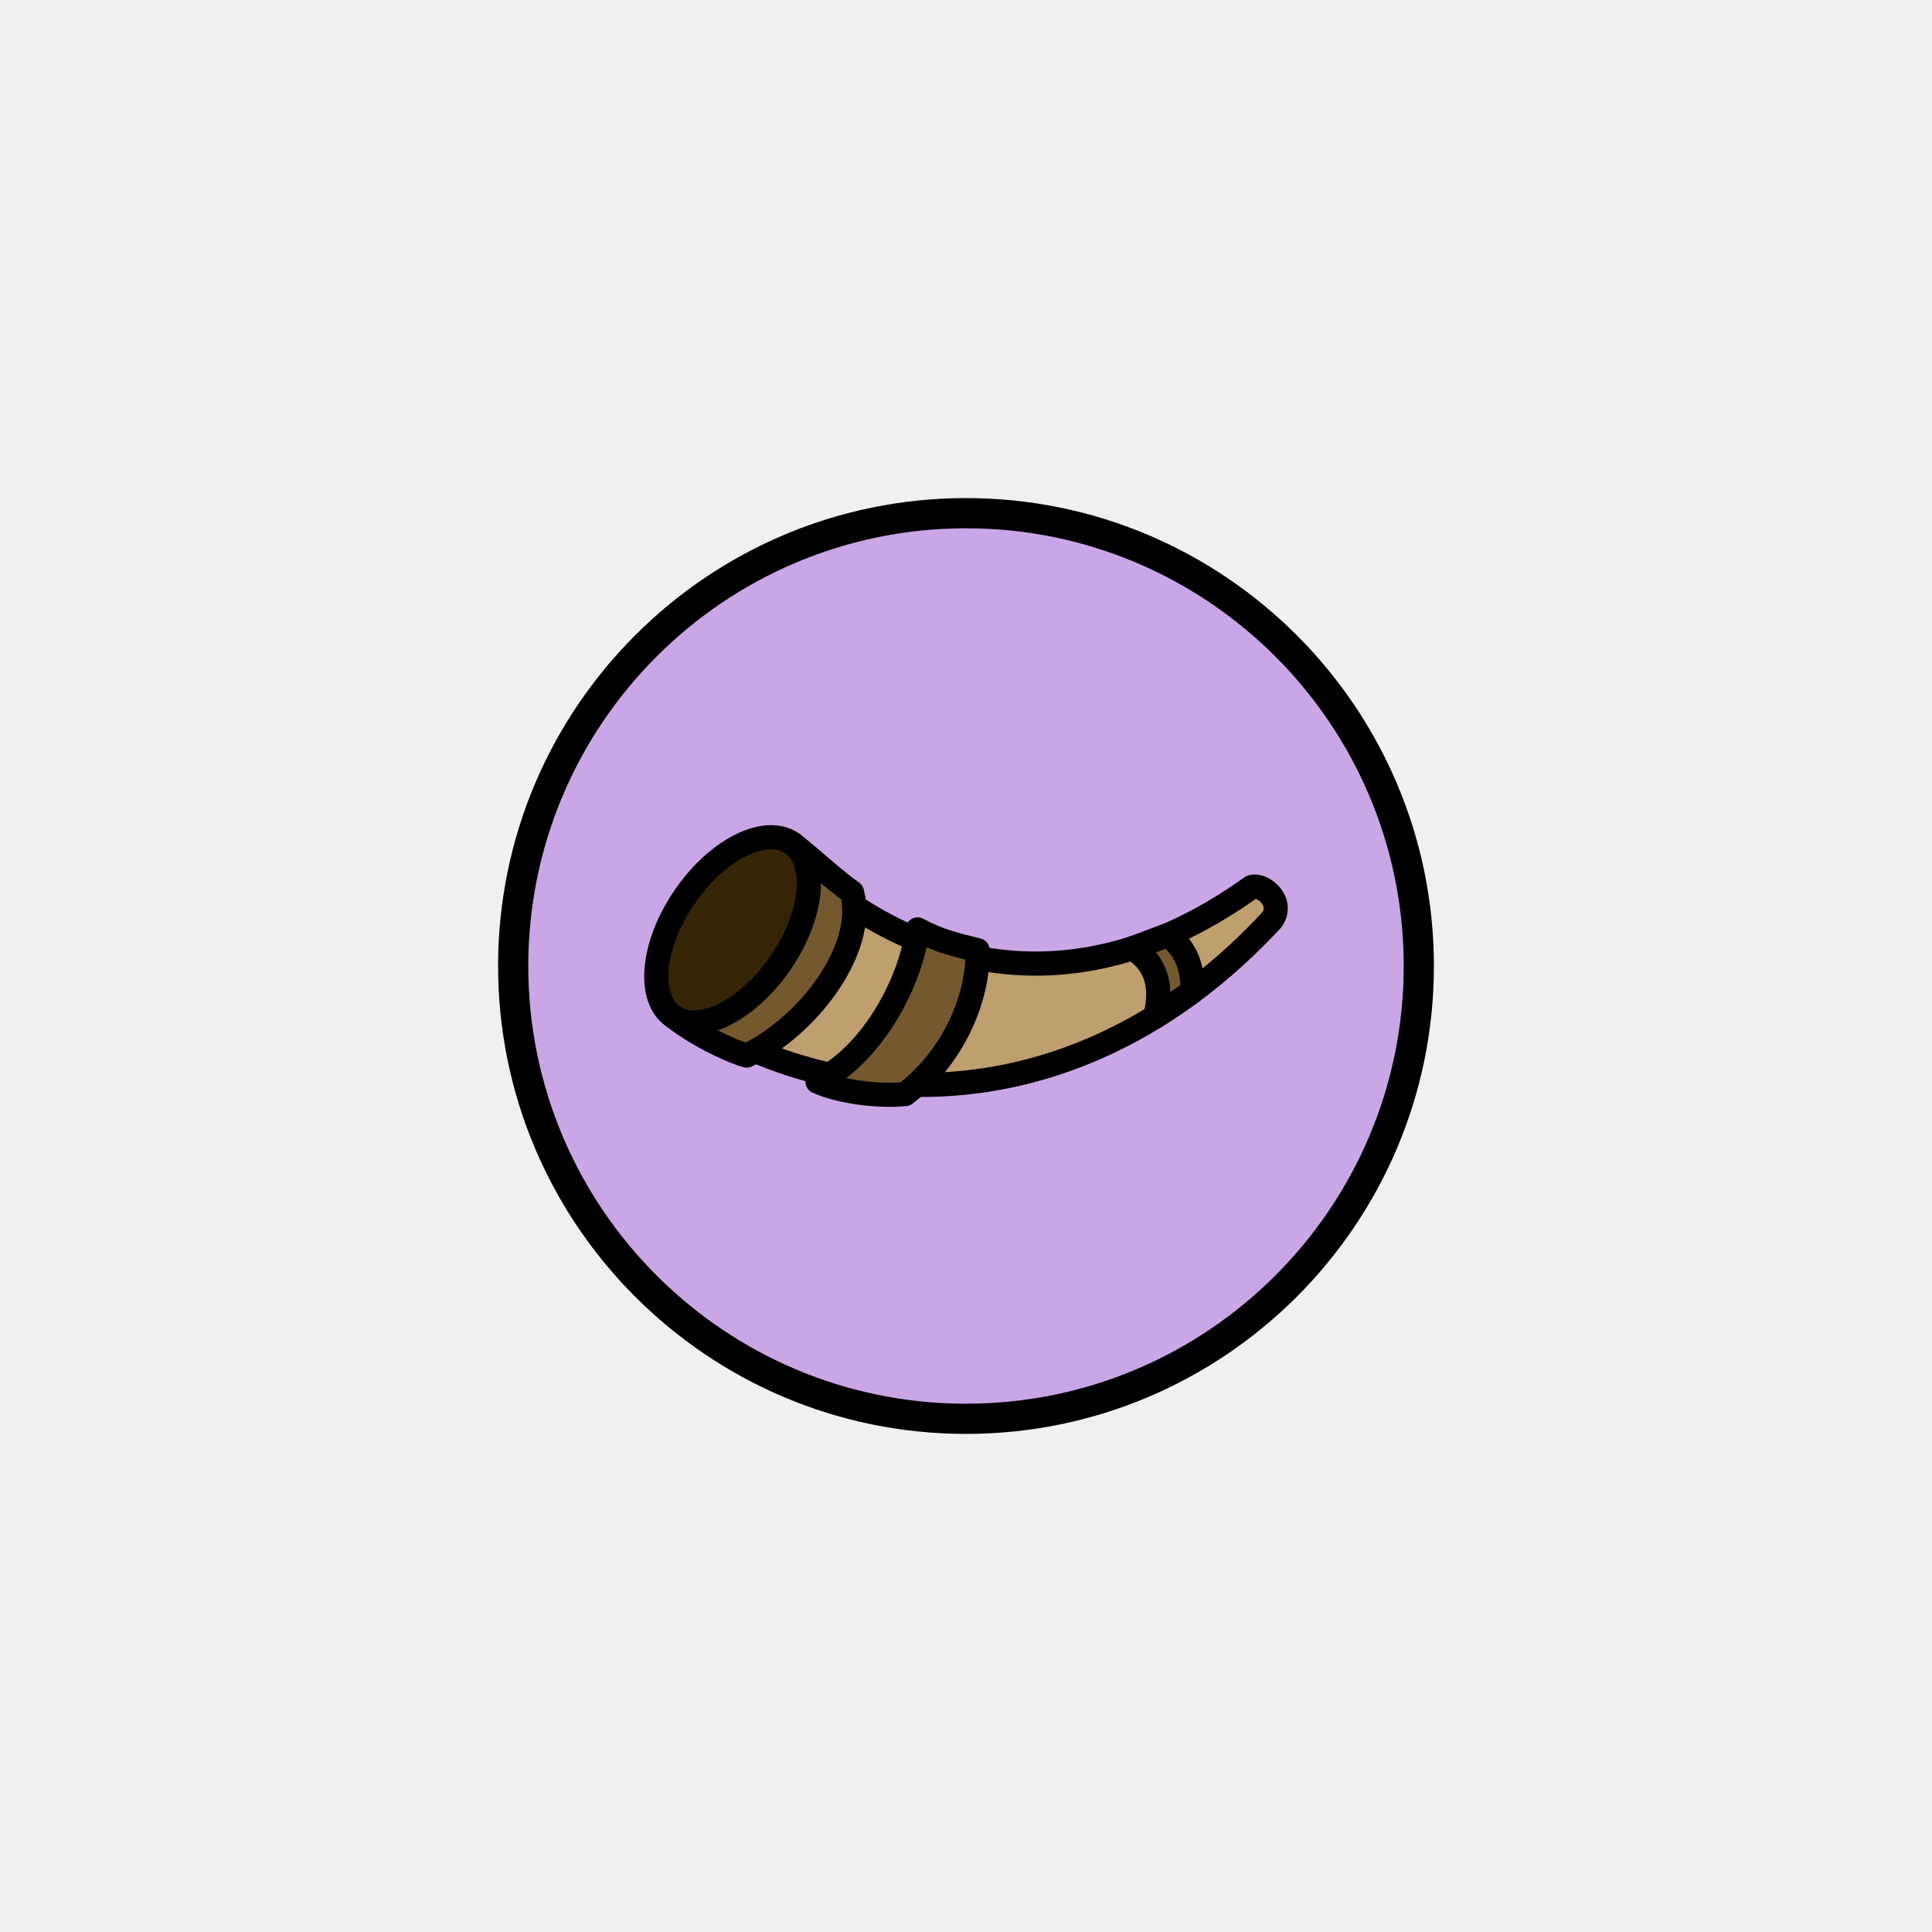
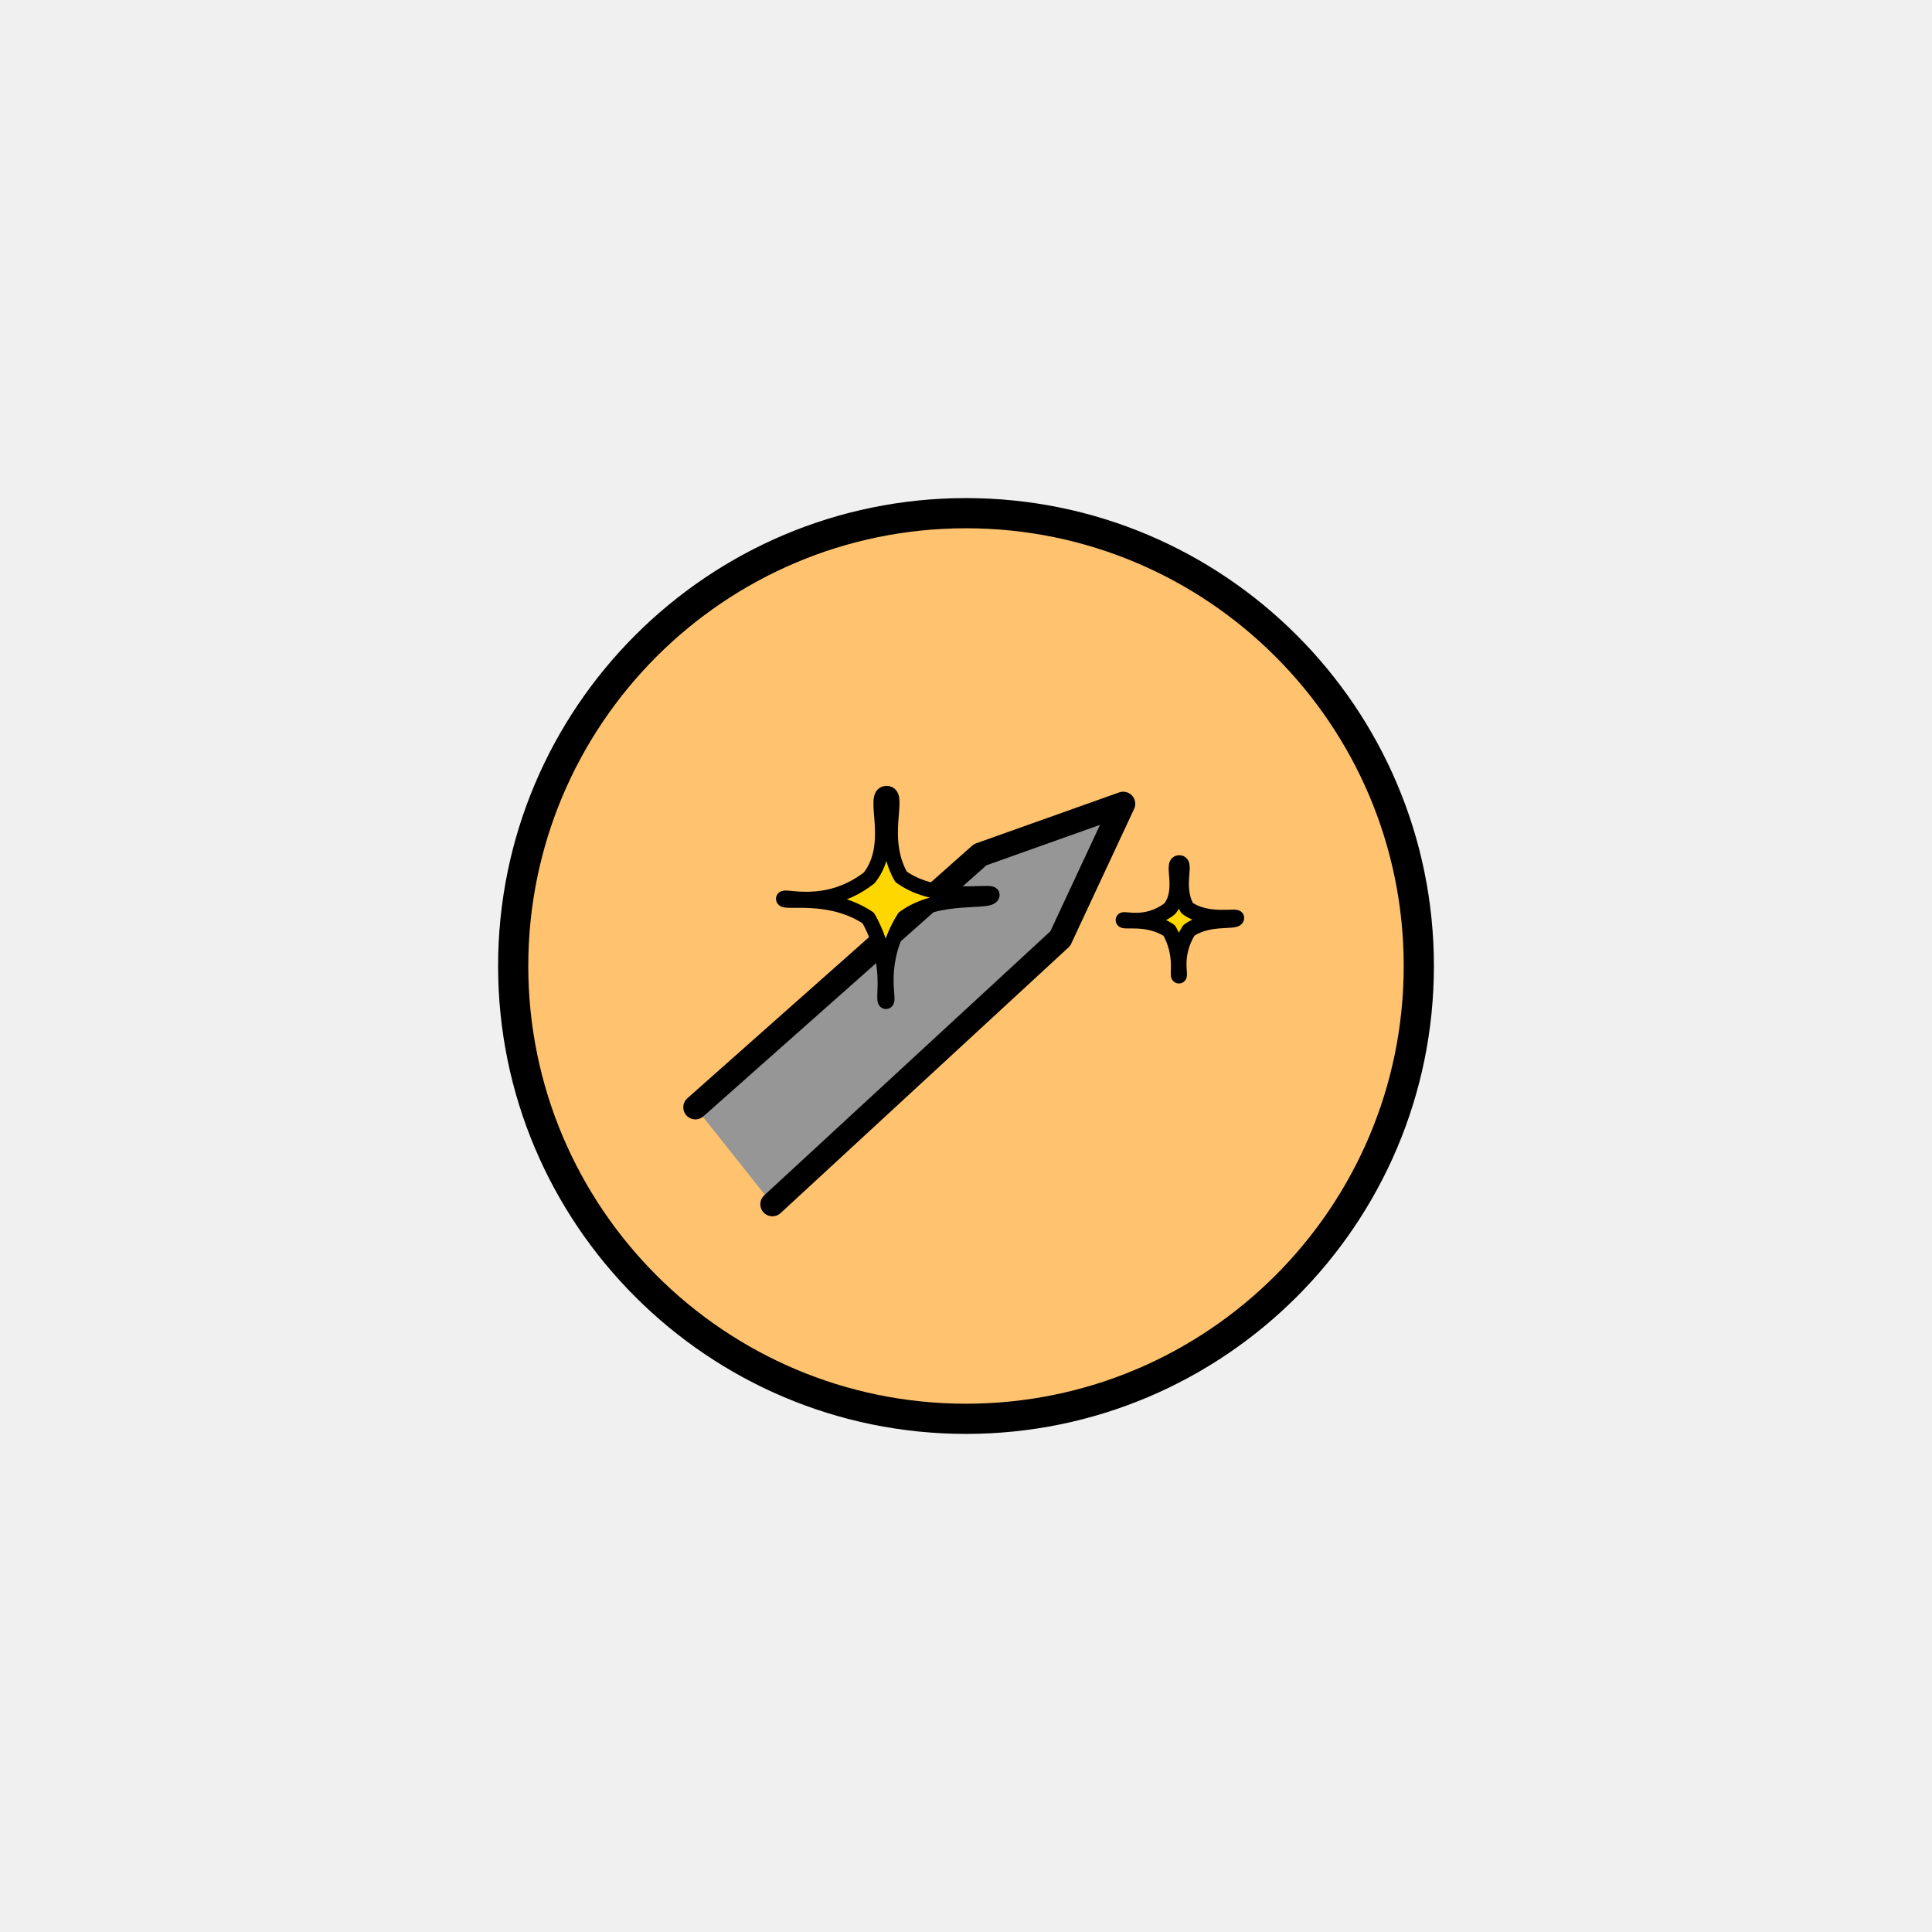
<svg xmlns="http://www.w3.org/2000/svg" viewBox="0 0 512 512" width="512" height="512">
  <defs>
-     <clipPath id="artboard-3394749428444483296">
+     <clipPath id="artboard-11923444812108217212">
      <rect x="0" y="0" width="512" height="512" />
    </clipPath>
  </defs>
  <g>
    <rect fill="#ffffff" fill-opacity="0" x="0" y="0" width="512" height="512" />
-     <g clip-path="url(#artboard-3394749428444483296)">
+     <g clip-path="url(#artboard-11923444812108217212)">
      <g>
        <g transform="matrix(4,0,0,4,60.92752,99.40706)">
-           <path d="M48.768,9.148 C65.322,9.148 78.768,22.595 78.768,39.148 C78.768,55.702 65.322,69.148 48.768,69.148 C32.215,69.148 18.768,55.702 18.768,39.148 C18.768,22.595 32.215,9.148 48.768,9.148 Z" fill="#cba6e7" stroke-width="2" stroke="#000000" />
+           <path d="M48.768,9.148 C65.322,9.148 78.768,22.595 78.768,39.148 C78.768,55.702 65.322,69.148 48.768,69.148 C32.215,69.148 18.768,55.702 18.768,39.148 C18.768,22.595 32.215,9.148 48.768,9.148 Z" fill="#ffc26f" stroke-width="2" stroke="#000000" />
        </g>
      </g>
      <g>
-         <g transform="matrix(4,0,0,4,-373.035,-280.4031)">
-           <path d="M145.308,126.43 C153.569,134.634 164.738,137.08 176.169,128.876 C176.918,128.609 178.382,129.854 177.511,131.053 C165.25,144.277 149.318,144.521 138.282,136.982 L145.308,126.43 Z" fill="#be9f6d" stroke-width="1.6" stroke-linecap="round" stroke-linejoin="round" stroke="#000000" />
+         <g transform="matrix(4,0,0,4,-572.674,-271.2578)">
+           <path d="M194.343,147.596 L213.414,129.998 C213.414,129.998 217.582,121.068 217.582,121.068 C217.582,121.068 208.109,124.44 208.109,124.44 C208.109,124.44 189.238,141.177 189.238,141.177" fill="#969696" stroke-width="1.6" stroke-linecap="round" stroke-linejoin="round" stroke="#000000" />
        </g>
-         <g transform="matrix(4,0,0,4,-373.035,-280.4031)">
-           <path d="M145.78,126.006 C147.101,127.041 148.531,128.402 149.704,129.214 C150.695,132.918 146.832,138.067 142.725,140.034 C141.368,139.628 139.257,138.55 137.863,137.443 C141.139,135.132 145.254,129.805 145.78,126.006 Z" transform="matrix(1,0,0,1,0,0)" fill="#74592e" stroke-width="1.6" stroke-linecap="round" stroke-linejoin="round" stroke="#000000" />
+         <g transform="matrix(4,0,0,4,-572.674,-271.2578)">
+           <path d="M220.673,128.016 C221.652,126.776 220.731,124.988 221.291,124.974 C221.841,124.961 220.993,126.529 221.817,127.979 C223.147,128.938 225.099,128.437 225.099,128.628 C225.099,128.968 223.197,128.526 221.93,129.459 C220.903,131.098 221.44,132.474 221.276,132.474 C221.106,132.474 221.563,131.114 220.637,129.465 C219.241,128.529 217.582,128.955 217.582,128.772 C217.582,128.622 219.129,129.219 220.673,128.016 Z" transform="matrix(1,0,0,1,0,0)" fill="#ffd700" stroke-linecap="round" stroke-linejoin="round" stroke="#000000" />
        </g>
-         <g transform="matrix(4,0,0,4,-373.035,-280.4031)">
-           <path d="M145.727,125.969 C147.482,127.172 147.146,130.721 144.976,133.886 C142.807,137.052 139.618,138.646 137.863,137.443 C136.108,136.24 136.444,132.691 138.614,129.525 C140.783,126.36 143.972,124.766 145.727,125.969 Z" transform="matrix(1,0,0,1,0,0)" fill="#362407" stroke-width="1.6" stroke-linecap="round" stroke-linejoin="round" stroke="#000000" />
-         </g>
-         <g transform="matrix(4,0,0,4,-373.035,-280.4031)">
-           <path d="M154.053,131.676 C155.475,132.448 156.52,132.678 158.031,133.056 C158.077,136.303 156.391,140.161 153.228,142.585 C151.497,142.764 148.931,142.446 147.421,141.765 C150.863,140.105 153.528,135.474 154.053,131.676 Z" transform="matrix(1,0,0,1,0,0)" fill="#74592e" stroke-width="1.6" stroke-linecap="round" stroke-linejoin="round" stroke="#000000" />
-         </g>
-         <g transform="matrix(4,0,0,4,-373.035,-280.4031)">
-           <path d="M168.287,132.928 L170.633,132.051 C171.776,132.891 172.316,134.139 172.252,135.797 L169.798,137.462 C170.237,135.694 170.036,133.993 168.287,132.928 Z" fill="#74592e" stroke-width="1.6" stroke-linecap="round" stroke-linejoin="round" stroke="#000000" />
+         <g transform="matrix(4,0,0,4,-572.674,-271.2578)">
+           <path d="M200.76,125.972 C202.56,123.693 200.867,120.405 201.895,120.38 C202.907,120.356 201.348,123.24 202.864,125.904 C205.307,127.667 208.896,126.746 208.896,127.098 C208.896,127.723 205.399,126.909 203.072,128.625 C201.183,131.638 202.17,134.167 201.868,134.167 C201.557,134.167 202.397,131.668 200.695,128.636 C198.128,126.916 195.078,127.698 195.078,127.362 C195.078,127.086 197.922,128.184 200.76,125.972 Z" transform="matrix(1,0,0,1,0,0)" fill="#ffd700" stroke-linecap="round" stroke-linejoin="round" stroke="#000000" />
        </g>
      </g>
    </g>
  </g>
</svg>
